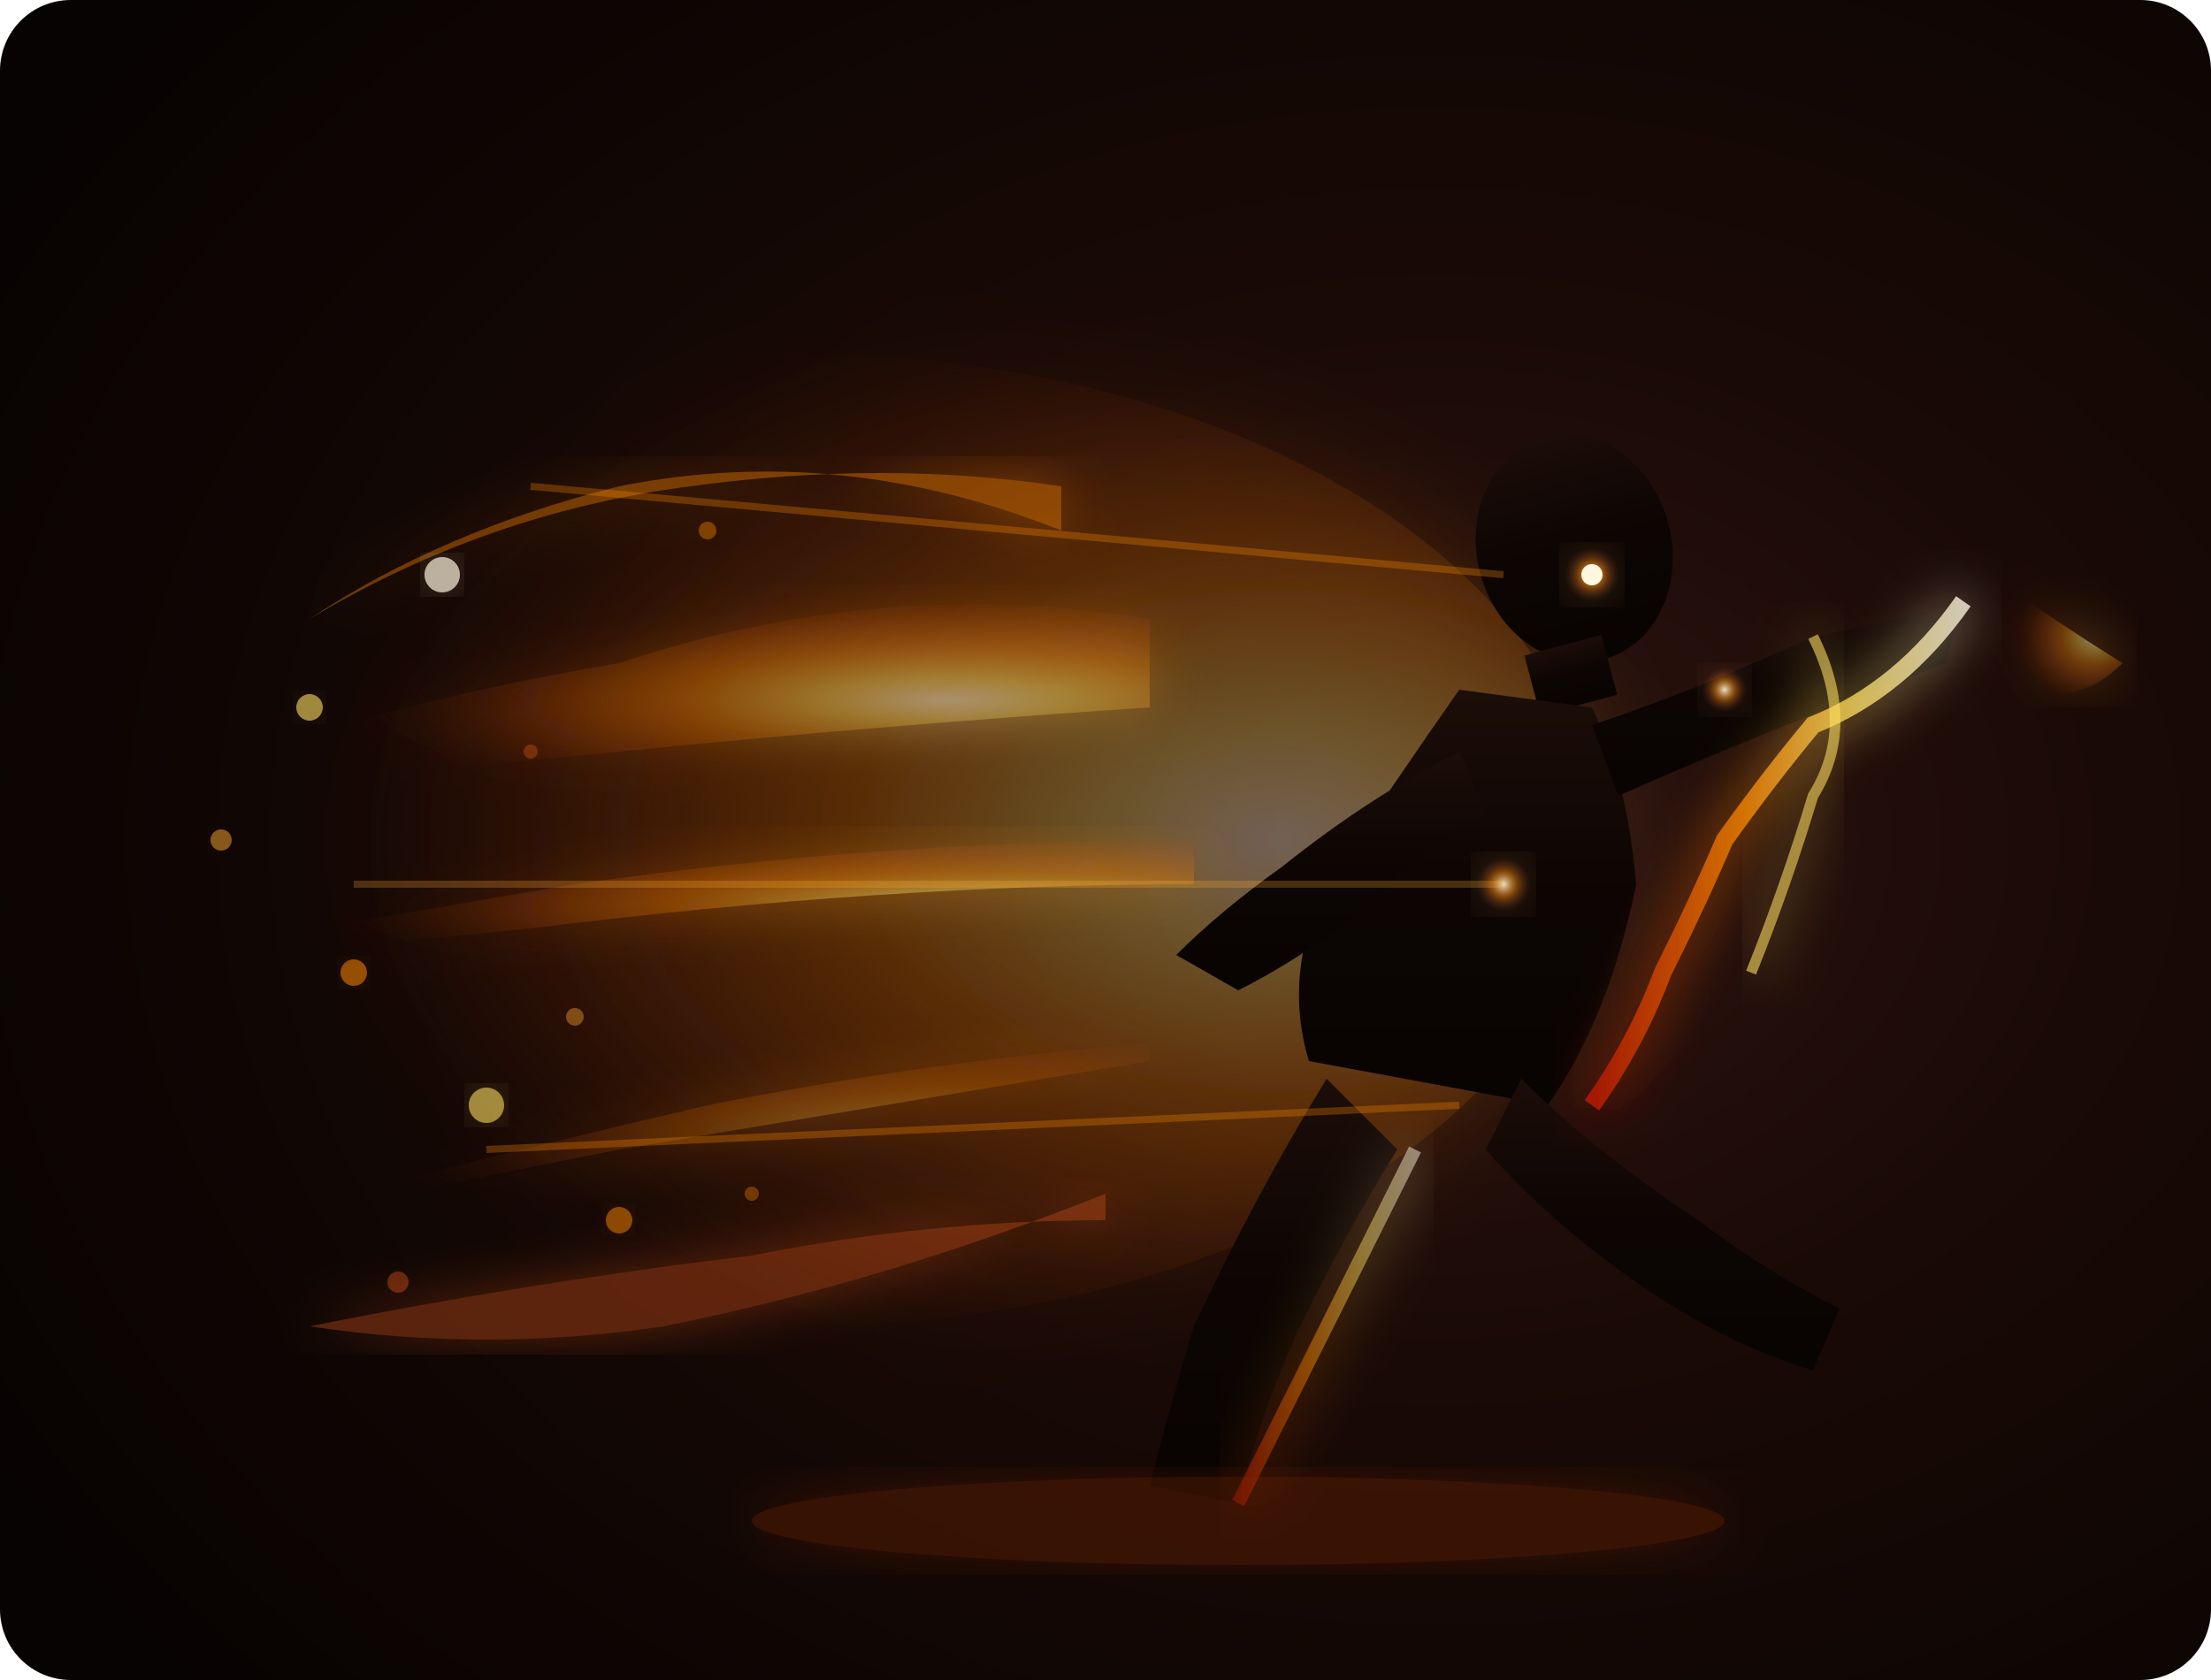
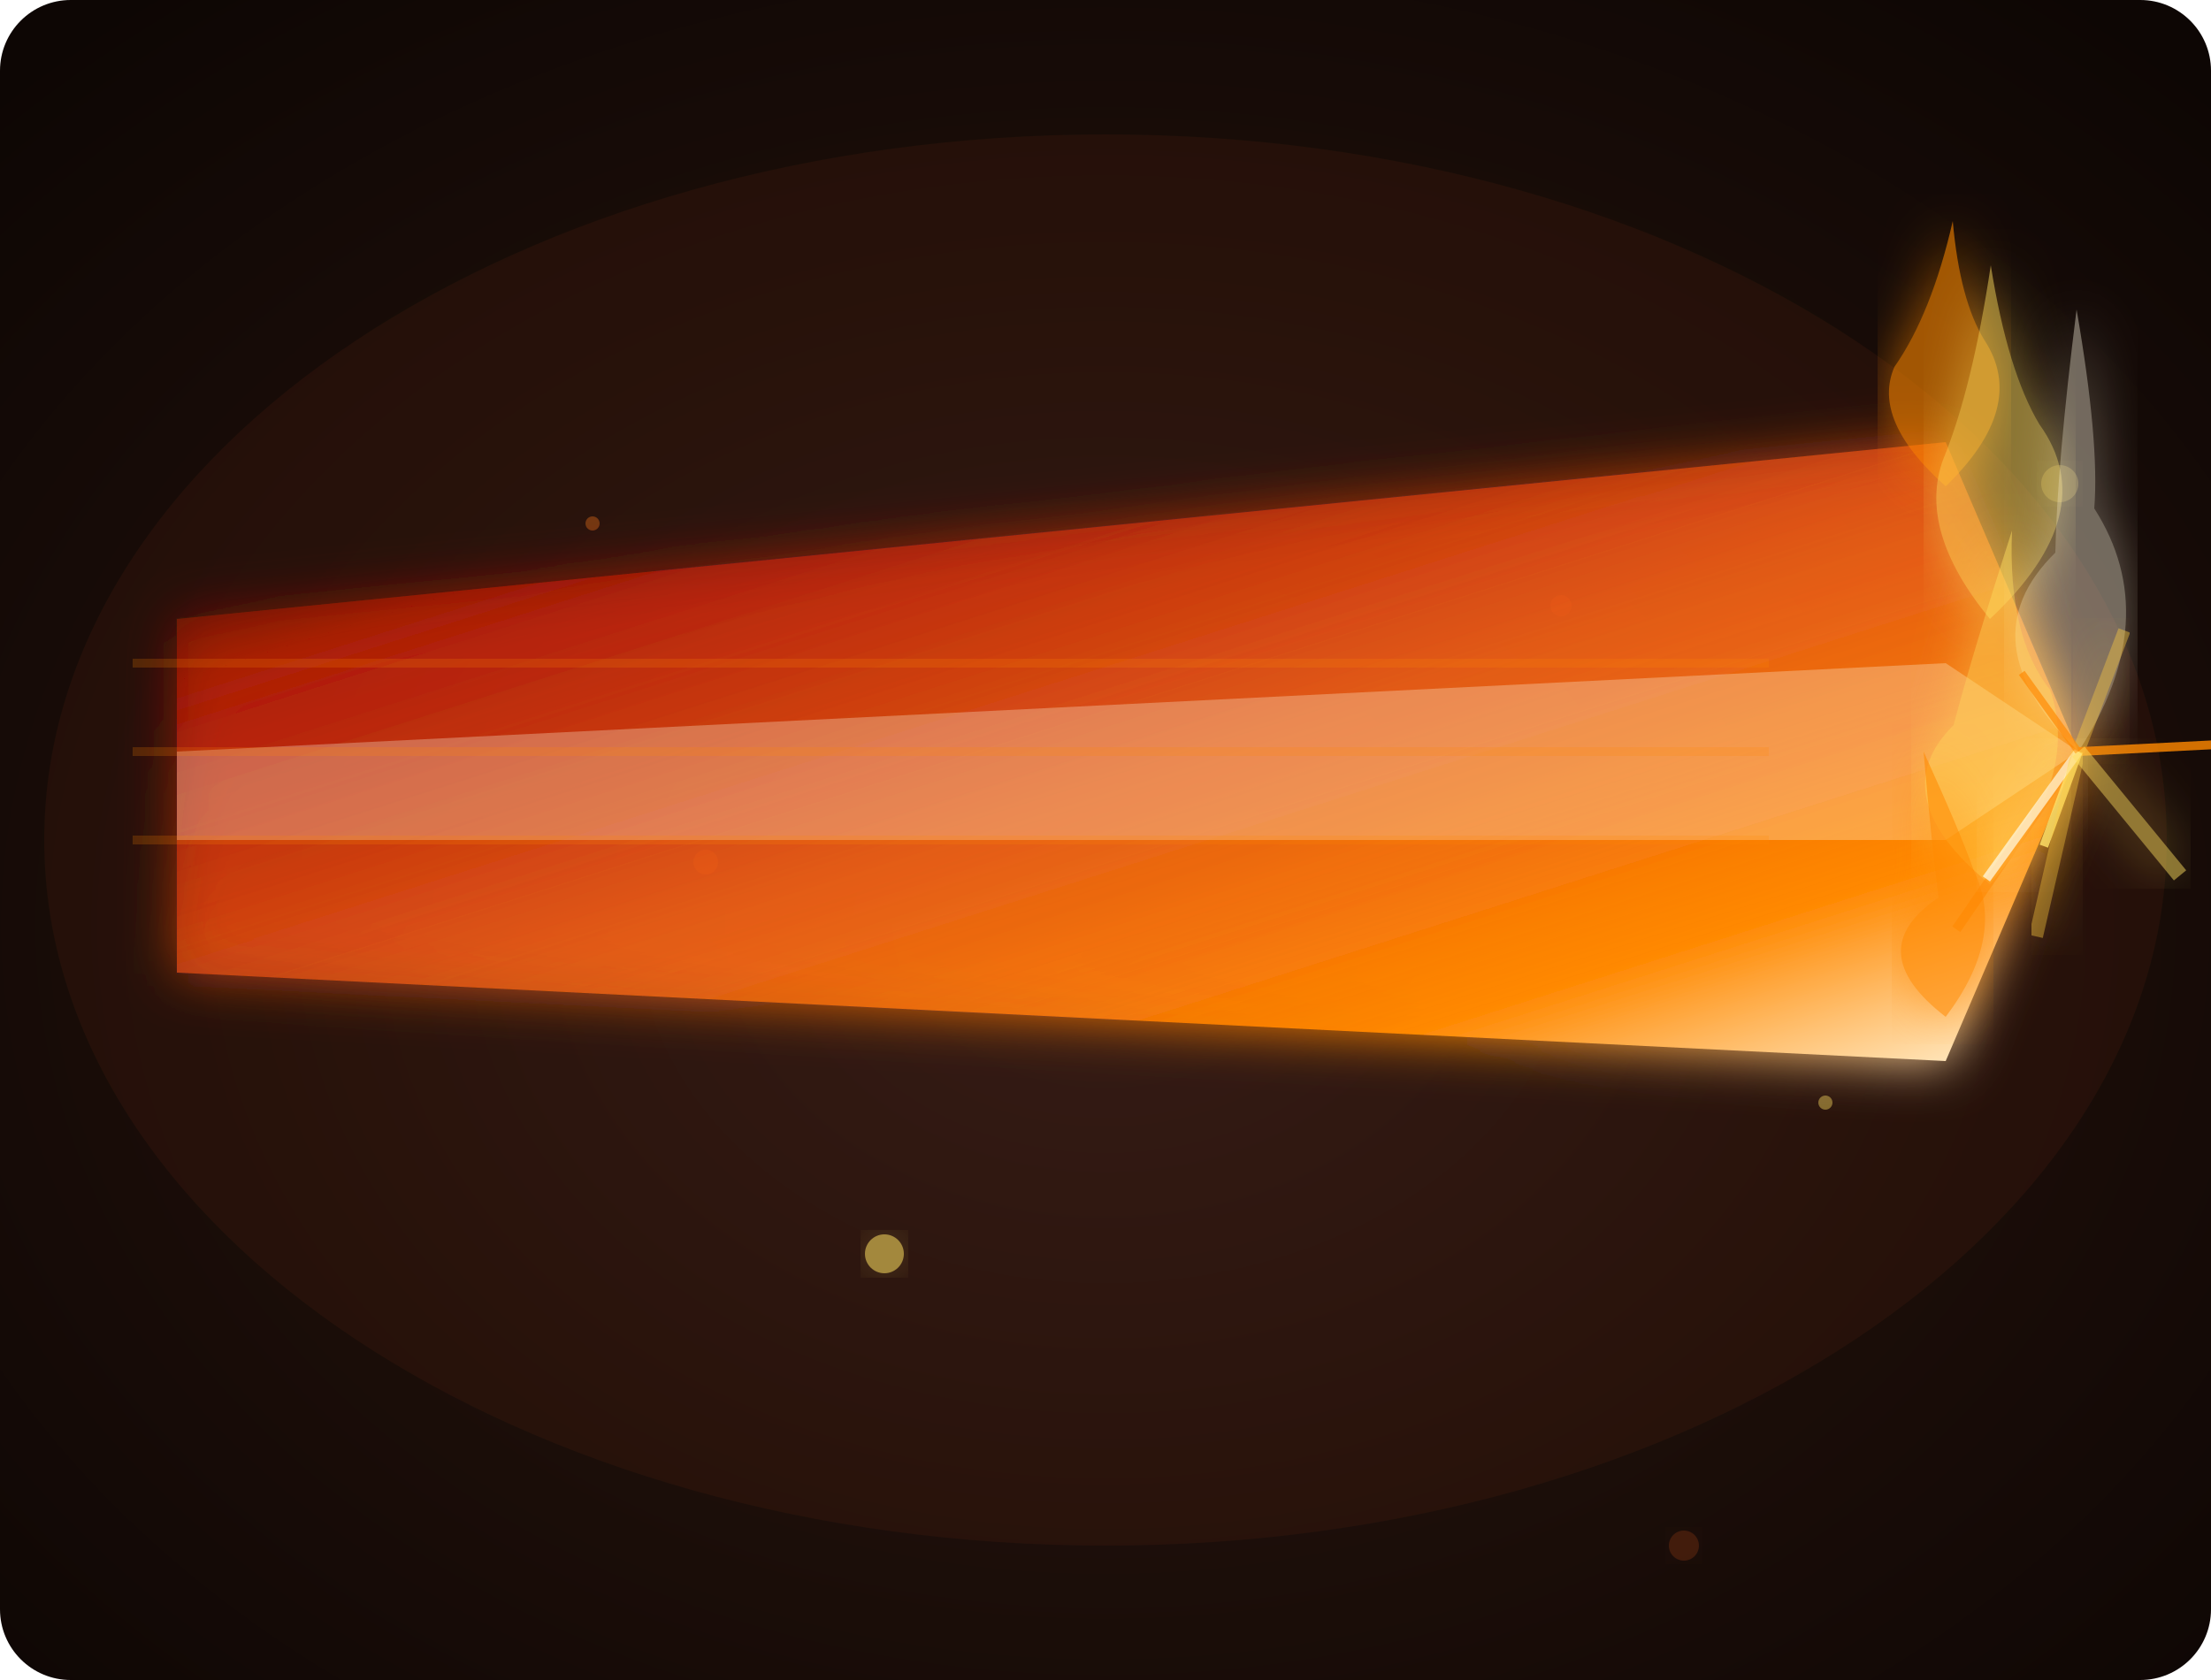
<svg xmlns="http://www.w3.org/2000/svg" width="250" height="190" viewBox="0 0 250 190">
  <defs>
-     <radialGradient id="bgCharge" cx="65%" cy="50%" r="75%">
-       <stop offset="0%" stop-color="#2e1410" />
-       <stop offset="40%" stop-color="#1a0a06" />
-       <stop offset="100%" stop-color="#070302" />
-     </radialGradient>
-     <radialGradient id="flameTrail" cx="80%" cy="50%" r="60%">
-       <stop offset="0%" stop-color="#fff8e0" stop-opacity="0.9" />
-       <stop offset="20%" stop-color="#ffe060" stop-opacity="0.7" />
-       <stop offset="45%" stop-color="#ff8800" stop-opacity="0.5" />
-       <stop offset="75%" stop-color="#e6591a" stop-opacity="0.2" />
-       <stop offset="100%" stop-color="#8a2a05" stop-opacity="0" />
-     </radialGradient>
-     <linearGradient id="bodyCharge" x1="0%" y1="0%" x2="0%" y2="100%">
-       <stop offset="0%" stop-color="#1c0d08" />
-       <stop offset="50%" stop-color="#0c0503" />
-       <stop offset="100%" stop-color="#080402" />
-     </linearGradient>
-     <linearGradient id="edgeFire" x1="0%" y1="0%" x2="100%" y2="0%">
-       <stop offset="0%" stop-color="#c41a05" />
-       <stop offset="40%" stop-color="#ff8800" />
-       <stop offset="70%" stop-color="#ffe060" />
-       <stop offset="100%" stop-color="#fff8e0" />
-     </linearGradient>
-     <radialGradient id="emberGlow" cx="50%" cy="50%" r="50%">
-       <stop offset="0%" stop-color="#fff8e0" stop-opacity="0.9" />
-       <stop offset="50%" stop-color="#ff8800" stop-opacity="0.4" />
-       <stop offset="100%" stop-color="#8a2a05" stop-opacity="0" />
-     </radialGradient>
-     <filter id="glowCharge">
+     <filter id="glow1">
      <feGaussianBlur stdDeviation="3" result="blur" />
      <feMerge>
        <feMergeNode in="blur" />
        <feMergeNode in="SourceGraphic" />
      </feMerge>
    </filter>
-     <filter id="bigGlowCharge">
-       <feGaussianBlur stdDeviation="6" result="blur" />
+     <filter id="soft2">
+       <feGaussianBlur stdDeviation="5" result="blur" />
      <feMerge>
        <feMergeNode in="blur" />
        <feMergeNode in="SourceGraphic" />
      </feMerge>
    </filter>
+     <radialGradient id="bg3" cx="50%" cy="55%" r="70%">
+       <stop offset="0%" stop-color="#2a1815" />
+       <stop offset="60%" stop-color="#1a0d08" />
+       <stop offset="100%" stop-color="#0d0604" />
+     </radialGradient>
+     <linearGradient id="lin4" x1="0%" y1="0%" x2="100%" y2="100%">
+       <stop offset="0%" stop-color="#8a2a05" stop-opacity="0" />
+       <stop offset="20%" stop-color="#c41a05" stop-opacity="0.6" />
+       <stop offset="50%" stop-color="#e6591a" stop-opacity="0.8" />
+       <stop offset="80%" stop-color="#ff8800" stop-opacity="1" />
+       <stop offset="100%" stop-color="#fff8e0" stop-opacity="1" />
+     </linearGradient>
  </defs>
-   <rect width="250" height="190" fill="url(#bgCharge)" rx="8" />
-   <ellipse cx="90" cy="95" rx="90" ry="55" fill="url(#flameTrail)" opacity="0.35" filter="url(#bigGlowCharge)" />
-   <path d="M 130 70 Q 100 65 70 75 Q 40 80 15 90 Q 40 88 70 85 Q 100 82 130 80 Z" fill="url(#flameTrail)" opacity="0.5" filter="url(#glowCharge)" />
-   <path d="M 135 100 Q 100 100 60 105 Q 30 108 10 110 Q 35 105 65 100 Q 100 95 135 95 Z" fill="url(#flameTrail)" opacity="0.6" filter="url(#glowCharge)" />
-   <path d="M 130 120 Q 100 125 70 130 Q 45 135 20 140 Q 50 132 80 125 Q 105 120 130 118 Z" fill="url(#flameTrail)" opacity="0.45" filter="url(#glowCharge)" />
-   <path d="M 120 60 Q 95 50 70 55 Q 50 60 35 70 Q 55 58 78 55 Q 100 52 120 55 Z" fill="#ff8800" opacity="0.4" filter="url(#glowCharge)" />
-   <path d="M 125 135 Q 100 145 75 150 Q 55 153 35 150 Q 60 145 85 142 Q 105 138 125 138 Z" fill="#e6591a" opacity="0.35" filter="url(#glowCharge)" />
-   <line x1="150" y1="40" x2="30" y2="40" stroke="#ff8800" stroke-width="1.2" opacity="0.3" filter="url(#glowCharge)" />
-   <line x1="160" y1="55" x2="20" y2="55" stroke="#ffaa30" stroke-width="1" opacity="0.25" filter="url(#glowCharge)" />
-   <line x1="150" y1="140" x2="20" y2="140" stroke="#ff8800" stroke-width="1.2" opacity="0.3" filter="url(#glowCharge)" />
-   <line x1="160" y1="155" x2="35" y2="155" stroke="#e6591a" stroke-width="1" opacity="0.25" filter="url(#glowCharge)" />
-   <ellipse cx="178" cy="62" rx="11" ry="13" fill="url(#bodyCharge)" transform="rotate(-15 178 62)" />
-   <rect x="173" y="73" width="9" height="7" fill="url(#bodyCharge)" transform="rotate(-15 177 76)" />
-   <path d="M 165 78 Q 158 88 150 100 Q 145 110 148 120 L 175 125 Q 182 115 185 100 Q 184 88 180 80 Z" fill="url(#bodyCharge)" />
-   <path d="M 180 82 Q 192 78 205 72 Q 215 70 222 68 L 220 75 Q 212 78 202 82 Q 192 86 183 90 Z" fill="url(#bodyCharge)" />
-   <path d="M 165 85 Q 155 90 145 98 Q 138 103 133 108 L 140 112 Q 148 108 155 102 Q 162 95 168 92 Z" fill="url(#bodyCharge)" />
-   <path d="M 172 122 Q 180 130 192 138 Q 200 144 208 148 L 205 155 Q 195 152 185 145 Q 175 138 168 130 Z" fill="url(#bodyCharge)" />
-   <path d="M 150 122 Q 142 135 135 150 Q 132 160 130 168 L 140 170 Q 143 158 148 148 Q 153 138 158 130 Z" fill="url(#bodyCharge)" />
-   <path d="M 222 68 Q 215 78 205 82 Q 200 88 195 95 Q 192 102 188 110 Q 185 118 180 125" stroke="url(#edgeFire)" stroke-width="2" fill="none" opacity="0.8" filter="url(#glowCharge)" />
-   <path d="M 205 72 Q 210 82 205 90 Q 202 100 198 110" stroke="#ffe060" stroke-width="1.2" fill="none" opacity="0.6" filter="url(#glowCharge)" />
-   <path d="M 140 170 Q 145 160 150 150 Q 155 140 160 130" stroke="url(#edgeFire)" stroke-width="1.5" fill="none" opacity="0.5" filter="url(#glowCharge)" />
-   <circle cx="180" cy="65" r="3" fill="url(#emberGlow)" filter="url(#glowCharge)" />
-   <circle cx="180" cy="65" r="1.2" fill="#fff8e0" filter="url(#glowCharge)" />
-   <circle cx="170" cy="100" r="3" fill="url(#emberGlow)" filter="url(#glowCharge)" />
-   <circle cx="195" cy="78" r="2.5" fill="url(#emberGlow)" filter="url(#glowCharge)" />
-   <circle cx="50" cy="65" r="2" fill="#fff8e0" opacity="0.7" filter="url(#glowCharge)" />
-   <circle cx="35" cy="80" r="1.5" fill="#ffe060" opacity="0.6" filter="url(#glowCharge)" />
-   <circle cx="25" cy="95" r="1.2" fill="#ffaa30" opacity="0.5" filter="url(#glowCharge)" />
-   <circle cx="40" cy="110" r="1.5" fill="#ff8800" opacity="0.55" filter="url(#glowCharge)" />
-   <circle cx="55" cy="125" r="2" fill="#ffe060" opacity="0.6" filter="url(#glowCharge)" />
-   <circle cx="70" cy="138" r="1.5" fill="#ff8800" opacity="0.5" filter="url(#glowCharge)" />
-   <circle cx="45" cy="145" r="1.2" fill="#e6591a" opacity="0.4" filter="url(#glowCharge)" />
-   <line x1="170" y1="65" x2="60" y2="55" stroke="#ff8800" stroke-width="0.8" opacity="0.3" />
-   <line x1="170" y1="100" x2="40" y2="100" stroke="#ffaa30" stroke-width="0.8" opacity="0.25" />
-   <line x1="165" y1="125" x2="55" y2="130" stroke="#ff8800" stroke-width="0.8" opacity="0.3" />
-   <circle cx="80" cy="60" r="1" fill="#ff8800" opacity="0.4" />
-   <circle cx="60" cy="85" r="0.8" fill="#e6591a" opacity="0.35" />
-   <circle cx="65" cy="115" r="1" fill="#ffaa30" opacity="0.4" />
-   <circle cx="85" cy="135" r="0.8" fill="#ff8800" opacity="0.35" />
-   <path d="M 225 65 Q 232 70 240 75 Q 235 80 228 78 Q 230 72 225 70 Z" fill="url(#flameTrail)" opacity="0.6" filter="url(#glowCharge)" />
-   <ellipse cx="140" cy="172" rx="55" ry="5" fill="#8a2a05" opacity="0.3" filter="url(#glowCharge)" />
+   <rect width="250" height="190" fill="url(#bg3)" rx="8" />
+   <ellipse cx="125.0" cy="95.0" rx="120.0" ry="79.8" fill="#e6591a" opacity="0.06" />
+   <circle cx="100.0" cy="141.8" r="2.2" fill="#ffe060" opacity="0.56" filter="url(#glow1)" />
+   <circle cx="232.9" cy="54.7" r="2.1" fill="#ffe060" opacity="0.25" filter="url(#glow1)" />
+   <circle cx="67.0" cy="59.2" r="0.8" fill="#ff7a1a" opacity="0.35" />
+   <circle cx="176.5" cy="68.5" r="1.2" fill="#e6591a" opacity="0.61" filter="url(#glow1)" />
+   <circle cx="79.8" cy="97.5" r="1.4" fill="#ff8800" opacity="0.62" filter="url(#glow1)" />
+   <circle cx="181.8" cy="107.0" r="1.6" fill="#ff7a1a" opacity="0.52" />
+   <circle cx="206.4" cy="124.7" r="0.8" fill="#ffe060" opacity="0.42" />
+   <circle cx="190.4" cy="174.8" r="1.7" fill="#e6591a" opacity="0.20" filter="url(#glow1)" />
+   <path d="M 20 70 L 220 50 L 235 85 L 220 120 L 20 110 Z" fill="url(#lin4)" filter="url(#glow1)" />
+   <path d="M 20 85 L 220 75 L 235 85 L 220 95 L 20 95 Z" fill="#fff8e0" opacity="0.3" />
+   <path d="M 220.0 55.0 Q 211.6 47.5 214.2 41.5 Q 218.4 35.5 220.8 25.0 Q 221.6 34.0 224.4 38.5 Q 229.3 46.0 220.0 55.0 Z" fill="#ff8800" opacity="0.6" filter="url(#glow1)" />
+   <path d="M 225.0 70.0 Q 216.8 60.0 219.7 52.0 Q 223.0 44.0 225.1 30.0 Q 227.0 42.0 230.6 48.0 Q 237.8 58.0 225.0 70.0 Z" fill="#ffe060" opacity="0.5" filter="url(#glow1)" />
+   <path d="M 235.0 85.0 Q 222.2 72.5 232.4 62.5 Q 232.6 52.5 234.8 35.0 Q 237.4 50.0 236.8 57.5 Q 244.8 70.0 235.0 85.0 Z" fill="#fff8e0" opacity="0.4" filter="url(#glow1)" />
+   <path d="M 225.0 100.0 Q 212.8 90.0 220.9 82.0 Q 223.0 74.0 227.5 60.0 Q 227.0 72.0 231.8 78.0 Q 235.3 88.0 225.0 100.0 Z" fill="#ffe060" opacity="0.5" filter="url(#glow1)" />
+   <path d="M 220.0 115.0 Q 210.3 107.5 219.2 101.5 Q 218.4 95.5 217.5 85.0 Q 221.6 94.0 223.2 98.5 Q 226.8 106.0 220.0 115.0 Z" fill="#ff8800" opacity="0.6" filter="url(#glow1)" />
+   <line x1="15" y1="75" x2="200" y2="75" stroke="#ff8800" stroke-width="1" opacity="0.2" />
+   <line x1="15" y1="85" x2="200" y2="85" stroke="#ff8800" stroke-width="1" opacity="0.2" />
+   <line x1="15" y1="95" x2="200" y2="95" stroke="#ff8800" stroke-width="1" opacity="0.2" />
+   <line x1="235.0" y1="85.0" x2="240.2" y2="71.3" stroke="#ffcc40" stroke-width="1.4" opacity="0.42" filter="url(#glow1)" />
+   <line x1="235.0" y1="85.0" x2="256.8" y2="83.9" stroke="#ff8800" stroke-width="1.0" opacity="0.81" />
+   <line x1="235.0" y1="85.0" x2="221.2" y2="105.1" stroke="#ff8800" stroke-width="1.1" opacity="0.57" />
+   <line x1="235.0" y1="85.0" x2="231.1" y2="95.7" stroke="#ffe060" stroke-width="1.0" opacity="0.83" />
+   <line x1="235.0" y1="85.0" x2="224.6" y2="99.4" stroke="#fff8e0" stroke-width="1.0" opacity="0.76" filter="url(#glow1)" />
+   <line x1="235.0" y1="85.0" x2="228.6" y2="76.1" stroke="#ff8800" stroke-width="0.8" opacity="0.67" />
+   <line x1="235.0" y1="85.0" x2="230.2" y2="105.9" stroke="#ffcc40" stroke-width="1.6" opacity="0.41" filter="url(#glow1)" />
+   <line x1="235.0" y1="85.0" x2="246.5" y2="99.0" stroke="#ffe060" stroke-width="1.8" opacity="0.50" filter="url(#glow1)" />
</svg>
